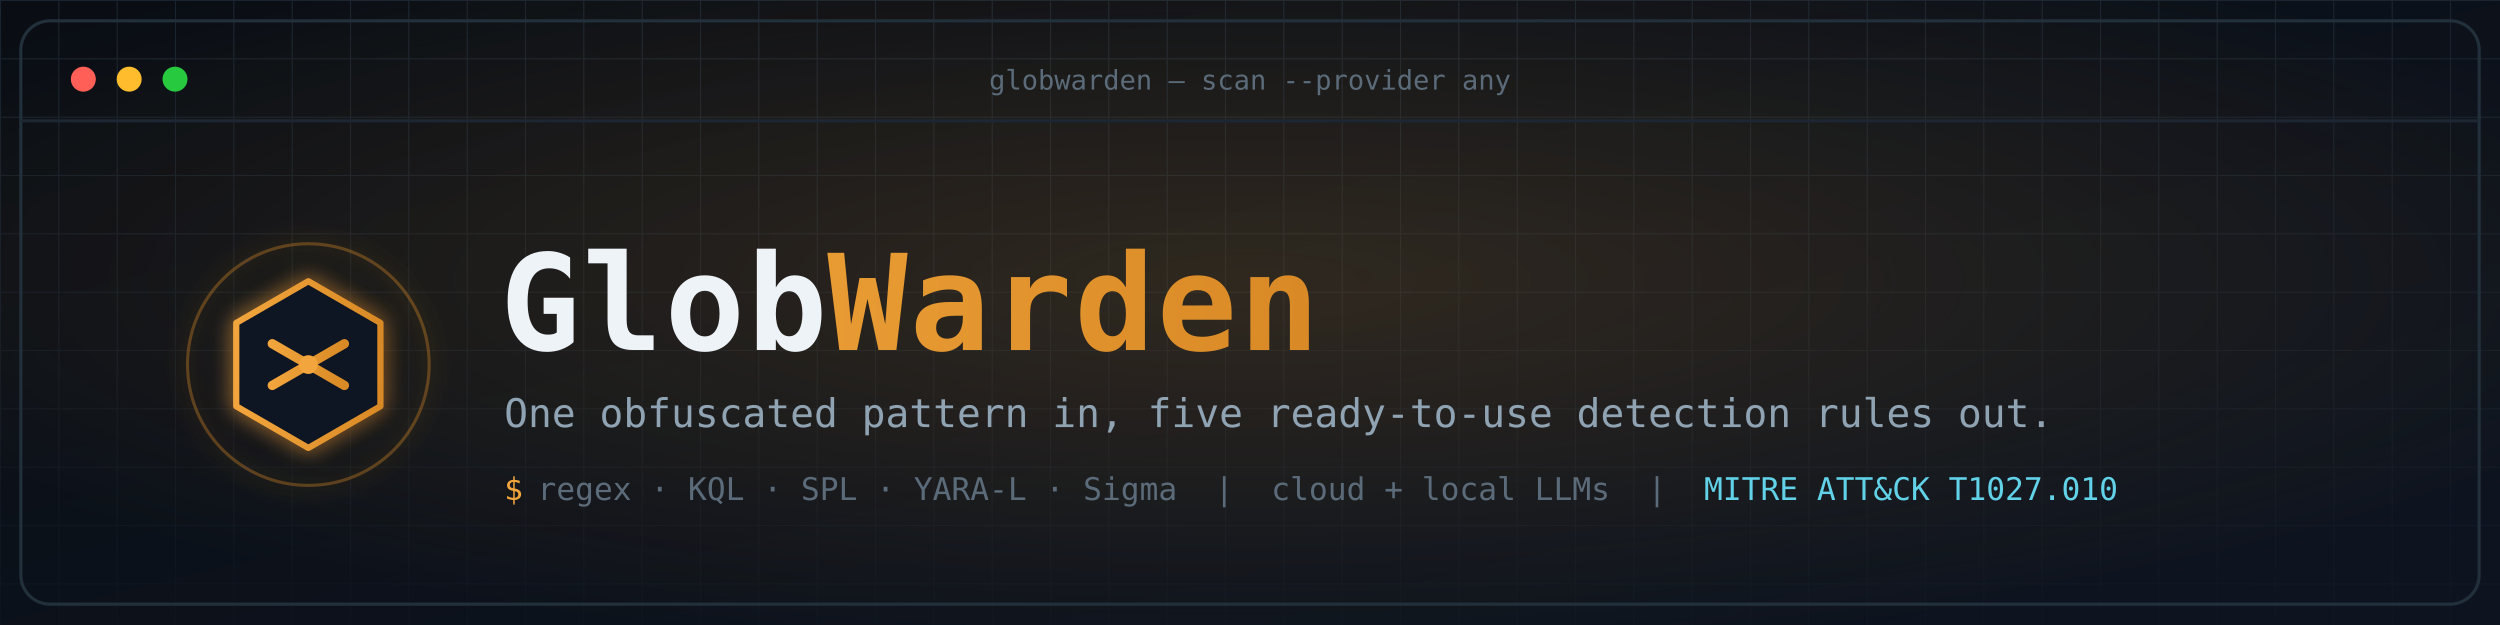
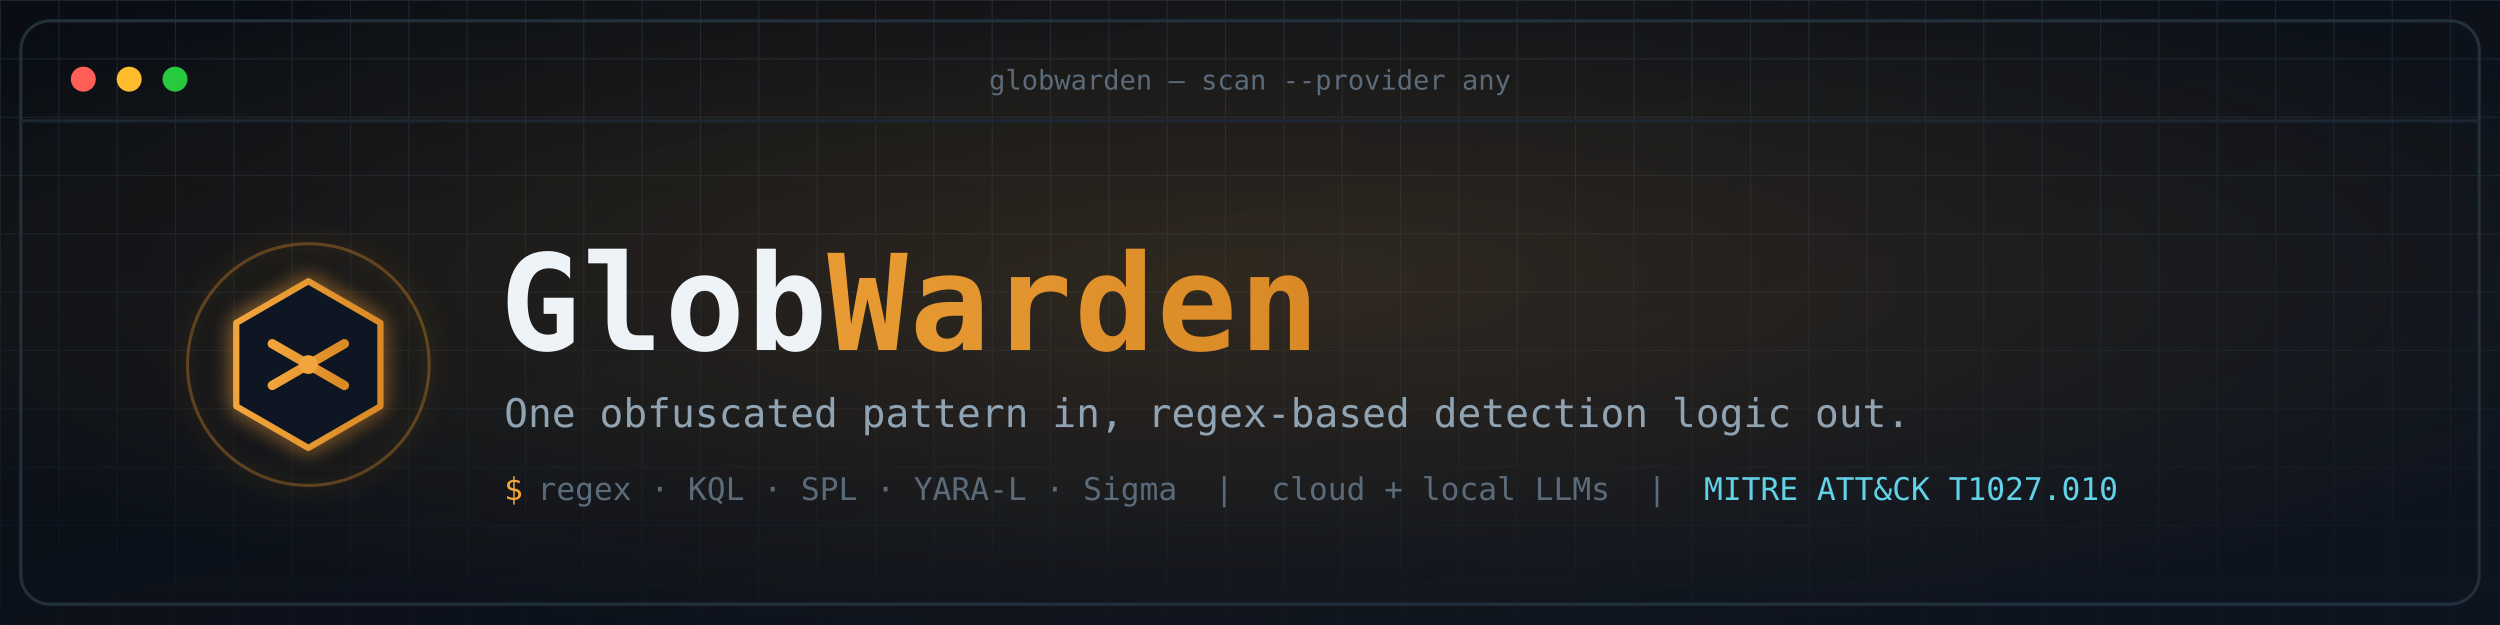
<svg xmlns="http://www.w3.org/2000/svg" width="1200" height="300" viewBox="0 0 1200 300" role="img" aria-label="GlobWarden — feed it a report, get detection content back">
  <defs>
    <linearGradient id="bg" x1="0" y1="0" x2="1" y2="1">
      <stop offset="0%" stop-color="#0a0e14" />
      <stop offset="100%" stop-color="#0d1420" />
    </linearGradient>
    <linearGradient id="accent" x1="0" y1="0" x2="1" y2="0">
      <stop offset="0%" stop-color="#f2a53c" />
      <stop offset="100%" stop-color="#d98a26" />
    </linearGradient>
    <radialGradient id="glow" cx="50%" cy="45%" r="60%">
      <stop offset="0%" stop-color="#f2a53c" stop-opacity="0.16" />
      <stop offset="100%" stop-color="#f2a53c" stop-opacity="0" />
    </radialGradient>
    <filter id="softGlow" x="-50%" y="-50%" width="200%" height="200%">
      <feGaussianBlur stdDeviation="5" result="blur" />
      <feMerge>
        <feMergeNode in="blur" />
        <feMergeNode in="SourceGraphic" />
      </feMerge>
    </filter>
    <pattern id="grid" width="28" height="28" patternUnits="userSpaceOnUse">
      <path d="M 28 0 L 0 0 0 28" fill="none" stroke="#1c2733" stroke-width="1" />
    </pattern>
    <mask id="fade-grid">
      <rect width="1200" height="300" fill="url(#fadeGrad)" />
    </mask>
    <linearGradient id="fadeGrad" x1="0" y1="0" x2="0" y2="1">
      <stop offset="0%" stop-color="#ffffff" stop-opacity="0.9" />
      <stop offset="100%" stop-color="#ffffff" stop-opacity="0.15" />
    </linearGradient>
  </defs>
  <rect width="1200" height="300" fill="url(#bg)" />
  <rect width="1200" height="300" fill="url(#grid)" mask="url(#fade-grid)" />
  <rect width="1200" height="300" fill="url(#glow)" />
  <rect x="10" y="10" width="1180" height="280" rx="14" fill="none" stroke="#22303c" stroke-width="1.5" />
  <circle cx="40" cy="38" r="6" fill="#ff5f56" />
  <circle cx="62" cy="38" r="6" fill="#ffbd2e" />
  <circle cx="84" cy="38" r="6" fill="#27c93f" />
  <text x="600" y="43" text-anchor="middle" font-family="'SF Mono', 'Fira Code', Consolas, Menlo, monospace" font-size="13" fill="#5b6b7a">globwarden — scan --provider any</text>
  <line x1="10" y1="58" x2="1190" y2="58" stroke="#1c2733" stroke-width="1.5" />
  <g transform="translate(148,175)" filter="url(#softGlow)">
    <circle cx="0" cy="0" r="58" fill="none" stroke="#d98a26" stroke-width="1.5" stroke-opacity="0.35" />
    <path d="M0,-40 L34.6,-20 L34.6,20 L0,40 L-34.6,20 L-34.6,-20 Z" fill="#0d1420" stroke="url(#accent)" stroke-width="3" stroke-linejoin="round" />
    <g stroke="url(#accent)" stroke-width="4.5" stroke-linecap="round">
      <line x1="0" y1="-20" x2="0" y2="20" />
      <line x1="-17.3" y1="-10" x2="17.3" y2="10" />
      <line x1="17.3" y1="-10" x2="-17.3" y2="10" />
    </g>
    <circle cx="0" cy="0" r="4.5" fill="#f2a53c" />
  </g>
  <text x="240" y="168" font-family="'SF Mono', 'Fira Code', Consolas, Menlo, monospace" font-weight="700" font-size="64" fill="#eef3f7" letter-spacing="1">Glob<tspan fill="url(#accent)">Warden</tspan>
  </text>
-   <text x="242" y="205" font-family="'SF Mono', 'Fira Code', Consolas, Menlo, monospace" font-size="19" fill="#8fa3b3">One obfuscated pattern in, five ready-to-use detection rules out.</text>
+   <text x="242" y="205" font-family="'SF Mono', 'Fira Code', Consolas, Menlo, monospace" font-size="19" fill="#8fa3b3">One obfuscated pattern in, regex-based detection logic out.</text>
  <text x="242" y="240" font-family="'SF Mono', 'Fira Code', Consolas, Menlo, monospace" font-size="15" fill="#f2a53c">$</text>
  <text x="258" y="240" font-family="'SF Mono', 'Fira Code', Consolas, Menlo, monospace" font-size="15" fill="#5b6b7a">regex · KQL · SPL · YARA-L · Sigma  |  cloud + local LLMs  |  <tspan fill="#62d2e8">MITRE ATT&amp;CK T1027.010</tspan>
  </text>
</svg>
